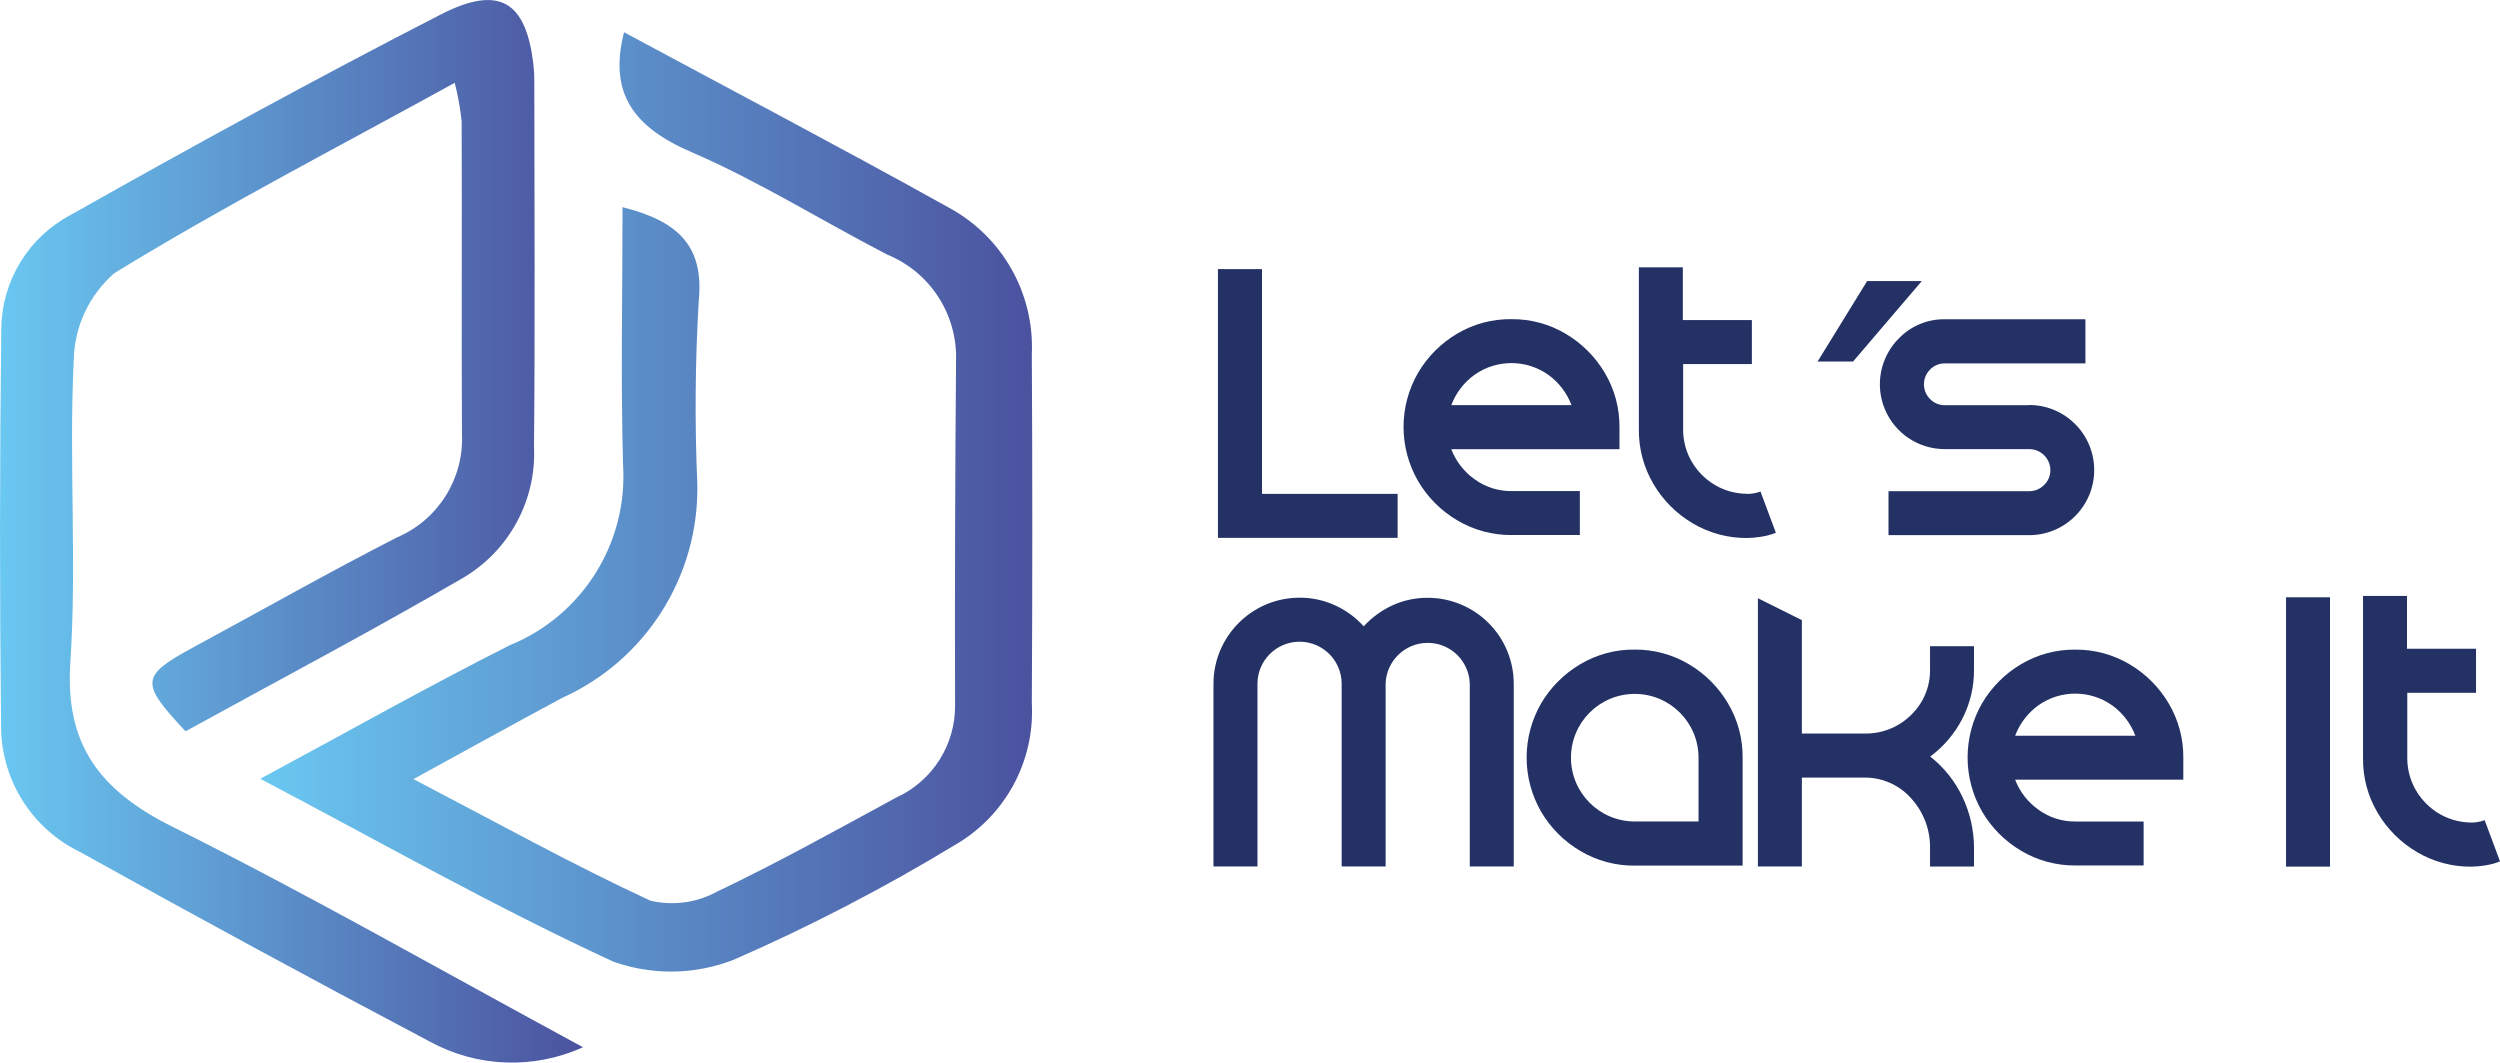
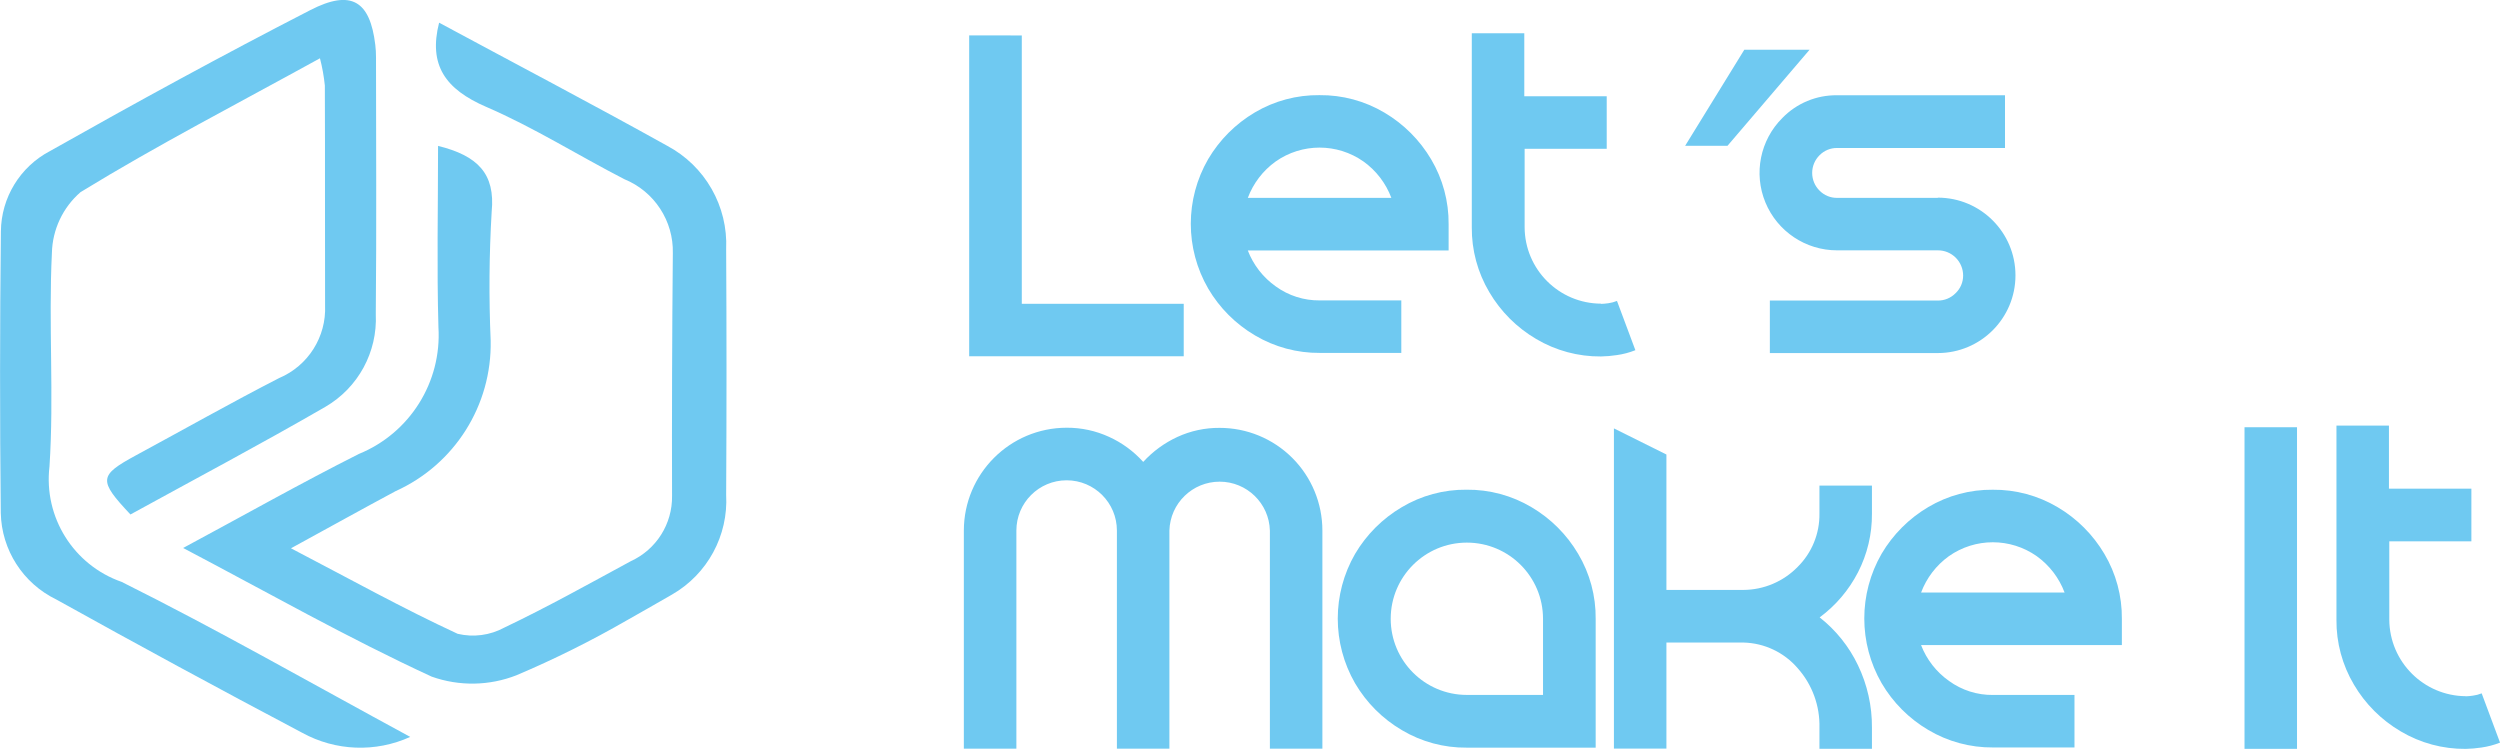
- <svg xmlns="http://www.w3.org/2000/svg" xmlns:xlink="http://www.w3.org/1999/xlink" width="80" height="34" viewBox="0 0 80 34">
-   <defs>
-     <linearGradient id="linear-gradient" y1="0.5" x2="1" y2="0.5" gradientUnits="objectBoundingBox">
-       <stop offset="0" stop-color="#6ac8f1" />
-       <stop offset="1" stop-color="#4b529f" />
-     </linearGradient>
-     <linearGradient id="linear-gradient-2" x1="0" y1="0.5" x2="1" y2="0.5" xlink:href="#linear-gradient" />
-   </defs>
-   <g id="Capa_2" data-name="Capa 2" transform="translate(-0.019 0.003)">
+ <svg xmlns="http://www.w3.org/2000/svg" width="67" height="20.07" viewBox="0 0 67 20.07">
+   <g id="Capa_2" data-name="Capa 2" transform="translate(-13.019 -7.66)">
    <g id="Capa_1" data-name="Capa 1" transform="translate(0.019 -0.003)">
-       <path id="Trazado_1138" data-name="Trazado 1138" d="M453.294,222.623a2.751,2.751,0,0,1,2.755,2.752v5.845h-1.407v-5.845a1.347,1.347,0,0,0-2.693,0v5.845h-1.407v-5.845a1.347,1.347,0,0,0-2.694,0v5.845H446.44v-5.845a2.759,2.759,0,0,1,2.756-2.756,2.687,2.687,0,0,1,1.14.247,2.775,2.775,0,0,1,.911.669,2.885,2.885,0,0,1,.916-.669,2.658,2.658,0,0,1,1.131-.243Z" transform="translate(-407.609 -203.493)" fill="#243165" />
-       <path id="Trazado_1139" data-name="Trazado 1139" d="M563.593,240.678a3.342,3.342,0,0,1,1.743.469,3.535,3.535,0,0,1,1.25,1.25,3.339,3.339,0,0,1,.469,1.743v3.451H563.6a3.341,3.341,0,0,1-1.738-.469,3.519,3.519,0,0,1-1.254-1.254,3.471,3.471,0,0,1,0-3.471,3.539,3.539,0,0,1,1.25-1.25A3.324,3.324,0,0,1,563.593,240.678Zm2.051,5.5v-2.042a2.041,2.041,0,1,0-2.043,2.042Z" transform="translate(-511.291 -219.891)" fill="#243165" />
-       <path id="Trazado_1140" data-name="Trazado 1140" d="M650.508,225.094v-.75h1.407v.75a3.372,3.372,0,0,1-.375,1.575,3.48,3.48,0,0,1-1.026,1.206,3.608,3.608,0,0,1,1.026,1.281,3.79,3.79,0,0,1,.375,1.677v.563h-1.407v-.563a2.311,2.311,0,0,0-.582-1.595,1.978,1.978,0,0,0-1.455-.689h-2.064v2.843H645V222.81l1.407.7v3.629h2.064a2.046,2.046,0,0,0,1.452-.616A1.97,1.97,0,0,0,650.508,225.094Z" transform="translate(-588.747 -203.666)" fill="#243165" />
-       <path id="Trazado_1141" data-name="Trazado 1141" d="M733.488,240.678a3.342,3.342,0,0,1,1.743.469,3.545,3.545,0,0,1,1.25,1.25,3.347,3.347,0,0,1,.469,1.743v.7h-5.382a2.1,2.1,0,0,0,.75.963,1.97,1.97,0,0,0,1.179.375h2.183v1.407H733.5a3.343,3.343,0,0,1-1.738-.469,3.519,3.519,0,0,1-1.25-1.253,3.471,3.471,0,0,1,0-3.471,3.54,3.54,0,0,1,1.25-1.25A3.324,3.324,0,0,1,733.488,240.678Zm-1.919,2.755h3.846a2.113,2.113,0,0,0-.744-.973,2.046,2.046,0,0,0-2.359,0A2.113,2.113,0,0,0,731.569,243.433Z" transform="translate(-667.084 -219.89)" fill="#243165" />
-       <path id="Trazado_1142" data-name="Trazado 1142" d="M840.117,222.47v8.619H838.71V222.47Z" transform="translate(-765.557 -203.357)" fill="#243165" />
-       <path id="Trazado_1143" data-name="Trazado 1143" d="M868.4,229.254a1.481,1.481,0,0,0,.2-.018.947.947,0,0,0,.234-.061l.492,1.32a2.167,2.167,0,0,1-.5.132,3.216,3.216,0,0,1-.422.036,3.347,3.347,0,0,1-1.739-.469,3.516,3.516,0,0,1-1.254-1.252,3.345,3.345,0,0,1-.469-1.738V222h1.407v1.689h2.209V225.1h-2.2v2.1a2.064,2.064,0,0,0,2.052,2.051Z" transform="translate(-789.325 -202.93)" fill="#243165" />
-       <path id="Trazado_1144" data-name="Trazado 1144" d="M447.8,100.24v7.191h4.34v1.407H446.39v-8.6Z" transform="translate(-407.416 -91.627)" fill="#243165" />
-       <path id="Trazado_1145" data-name="Trazado 1145" d="M518.406,118.248a3.339,3.339,0,0,1,1.743.469,3.553,3.553,0,0,1,1.25,1.25,3.349,3.349,0,0,1,.469,1.743v.7h-5.382a2.1,2.1,0,0,0,.75.964,1.97,1.97,0,0,0,1.179.375H520.6v1.407h-2.183a3.355,3.355,0,0,1-1.738-.469,3.519,3.519,0,0,1-1.254-1.255,3.461,3.461,0,0,1,0-3.471,3.543,3.543,0,0,1,1.25-1.25A3.324,3.324,0,0,1,518.406,118.248ZM516.487,121h3.846a2.11,2.11,0,0,0-.744-.972,2.046,2.046,0,0,0-2.359,0A2.11,2.11,0,0,0,516.487,121Z" transform="translate(-470.045 -108.035)" fill="#243165" />
-       <path id="Trazado_1146" data-name="Trazado 1146" d="M603.311,106.833a1.608,1.608,0,0,0,.2-.017.968.968,0,0,0,.234-.062l.493,1.32a2.122,2.122,0,0,1-.5.132,3.052,3.052,0,0,1-.422.036,3.349,3.349,0,0,1-1.738-.469,3.529,3.529,0,0,1-1.255-1.255,3.349,3.349,0,0,1-.469-1.738v-5.2h1.407v1.689h2.209v1.407h-2.2v2.1a2.056,2.056,0,0,0,2.051,2.051Z" transform="translate(-547.41 -91.026)" fill="#243165" />
-       <path id="Trazado_1147" data-name="Trazado 1147" d="M694.4,121.031a2.082,2.082,0,1,1,0,4.165h-4.5v-1.407h4.5a.657.657,0,0,0,.48-.2.647.647,0,0,0,.2-.469.675.675,0,0,0-.678-.677h-2.7a2.076,2.076,0,0,1-1.466-3.548,2.008,2.008,0,0,1,1.466-.608h4.5V119.7h-4.5a.65.65,0,0,0-.469.193.668.668,0,0,0,0,.951.65.65,0,0,0,.469.193h2.7Z" transform="translate(-629.468 -108.071)" fill="#243165" />
-       <path id="Trazado_1148" data-name="Trazado 1148" d="M668.035,103l-2.2,2.575H664.7L666.286,103Z" transform="translate(-606.538 -94.005)" fill="#243165" />
-       <path id="Trazado_1149" data-name="Trazado 1149" d="M100.422,11c-.491,1.927.281,3.026,2.145,3.83,2.172.938,4.177,2.2,6.28,3.286a3.545,3.545,0,0,1,2.2,3.372Q111,27,111.015,32.515a3.211,3.211,0,0,1-1.876,2.971c-1.9,1.032-3.8,2.089-5.753,3.021a3,3,0,0,1-2.121.282c-2.493-1.154-4.89-2.486-7.581-3.89,1.768-.966,3.257-1.794,4.76-2.6a7.343,7.343,0,0,0,4.323-6.849,57.292,57.292,0,0,1,.046-5.86c.17-1.731-.637-2.543-2.439-2.992,0,2.794-.06,5.519.017,8.241a5.837,5.837,0,0,1-3.623,5.775c-2.632,1.326-5.193,2.773-7.987,4.275,3.871,2.037,7.5,4.1,11.3,5.852a5.505,5.505,0,0,0,3.862-.066,59.885,59.885,0,0,0,7.069-3.669,4.923,4.923,0,0,0,2.459-4.536q.032-5.584,0-11.168a5.07,5.07,0,0,0-2.688-4.708C107.366,14.691,103.888,12.865,100.422,11Z" transform="translate(-80.453 -9.968)" fill="url(#linear-gradient)" />
-       <path id="Trazado_1150" data-name="Trazado 1150" d="M18.674,33.508c-4.529-2.45-8.757-4.873-13.122-7.048-2.382-1.181-3.45-2.673-3.283-5.244.213-3.226-.049-6.478.11-9.709a3.774,3.774,0,0,1,1.3-2.77C7.147,6.609,10.787,4.73,14.57,2.647a8.348,8.348,0,0,1,.222,1.24c.013,3.336-.008,6.664.01,10a3.425,3.425,0,0,1-2.082,3.308c-2.2,1.126-4.34,2.34-6.507,3.511-1.694.922-1.726,1.128-.256,2.692,2.94-1.616,5.937-3.2,8.864-4.9a4.619,4.619,0,0,0,2.286-4.214c.037-3.9.012-7.79.01-11.685a4.679,4.679,0,0,0-.032-.562C16.846.041,16-.5,14.124.46,10.129,2.512,6.192,4.666,2.291,6.868A4.169,4.169,0,0,0,.06,10.517q-.078,6.4-.006,12.807a4.476,4.476,0,0,0,2.523,3.935q5.554,3.089,11.183,6.062A5.484,5.484,0,0,0,18.674,33.508Z" transform="translate(-0.019 0.003)" fill="url(#linear-gradient-2)" />
+       <path id="Trazado_1138" data-name="Trazado 1138" d="M453.294,222.623a2.751,2.751,0,0,1,2.755,2.752v5.845h-1.407v-5.845a1.347,1.347,0,0,0-2.693,0v5.845h-1.407v-5.845a1.347,1.347,0,0,0-2.694,0v5.845H446.44v-5.845a2.759,2.759,0,0,1,2.756-2.756,2.687,2.687,0,0,1,1.14.247,2.775,2.775,0,0,1,.911.669,2.885,2.885,0,0,1,.916-.669,2.658,2.658,0,0,1,1.131-.243Z" transform="translate(-407.609 -203.493)" fill="#6fc9f1" />
+       <path id="Trazado_1139" data-name="Trazado 1139" d="M563.593,240.678a3.342,3.342,0,0,1,1.743.469,3.535,3.535,0,0,1,1.25,1.25,3.339,3.339,0,0,1,.469,1.743v3.451H563.6a3.341,3.341,0,0,1-1.738-.469,3.519,3.519,0,0,1-1.254-1.254,3.471,3.471,0,0,1,0-3.471,3.539,3.539,0,0,1,1.25-1.25A3.324,3.324,0,0,1,563.593,240.678Zm2.051,5.5v-2.042a2.041,2.041,0,1,0-2.043,2.042Z" transform="translate(-511.291 -219.891)" fill="#6fc9f1" />
+       <path id="Trazado_1140" data-name="Trazado 1140" d="M650.508,225.094v-.75h1.407v.75a3.372,3.372,0,0,1-.375,1.575,3.48,3.48,0,0,1-1.026,1.206,3.608,3.608,0,0,1,1.026,1.281,3.79,3.79,0,0,1,.375,1.677v.563h-1.407v-.563a2.311,2.311,0,0,0-.582-1.595,1.978,1.978,0,0,0-1.455-.689h-2.064v2.843H645V222.81l1.407.7v3.629h2.064a2.046,2.046,0,0,0,1.452-.616A1.97,1.97,0,0,0,650.508,225.094Z" transform="translate(-588.747 -203.666)" fill="#6fc9f1" />
+       <path id="Trazado_1141" data-name="Trazado 1141" d="M733.488,240.678a3.342,3.342,0,0,1,1.743.469,3.545,3.545,0,0,1,1.25,1.25,3.347,3.347,0,0,1,.469,1.743v.7h-5.382a2.1,2.1,0,0,0,.75.963,1.97,1.97,0,0,0,1.179.375h2.183v1.407H733.5a3.343,3.343,0,0,1-1.738-.469,3.519,3.519,0,0,1-1.25-1.253,3.471,3.471,0,0,1,0-3.471,3.54,3.54,0,0,1,1.25-1.25A3.324,3.324,0,0,1,733.488,240.678Zm-1.919,2.755h3.846a2.113,2.113,0,0,0-.744-.973,2.046,2.046,0,0,0-2.359,0A2.113,2.113,0,0,0,731.569,243.433Z" transform="translate(-667.084 -219.89)" fill="#6fc9f1" />
+       <path id="Trazado_1142" data-name="Trazado 1142" d="M840.117,222.47v8.619H838.71V222.47Z" transform="translate(-765.557 -203.357)" fill="#6fc9f1" />
+       <path id="Trazado_1143" data-name="Trazado 1143" d="M868.4,229.254a1.481,1.481,0,0,0,.2-.018.947.947,0,0,0,.234-.061l.492,1.32a2.167,2.167,0,0,1-.5.132,3.216,3.216,0,0,1-.422.036,3.347,3.347,0,0,1-1.739-.469,3.516,3.516,0,0,1-1.254-1.252,3.345,3.345,0,0,1-.469-1.738V222h1.407v1.689h2.209V225.1h-2.2v2.1a2.064,2.064,0,0,0,2.052,2.051Z" transform="translate(-789.325 -202.93)" fill="#6fc9f1" />
+       <path id="Trazado_1144" data-name="Trazado 1144" d="M447.8,100.24v7.191h4.34v1.407H446.39v-8.6Z" transform="translate(-407.416 -91.627)" fill="#6fc9f1" />
+       <path id="Trazado_1145" data-name="Trazado 1145" d="M518.406,118.248a3.339,3.339,0,0,1,1.743.469,3.553,3.553,0,0,1,1.25,1.25,3.349,3.349,0,0,1,.469,1.743v.7h-5.382a2.1,2.1,0,0,0,.75.964,1.97,1.97,0,0,0,1.179.375H520.6v1.407h-2.183a3.355,3.355,0,0,1-1.738-.469,3.519,3.519,0,0,1-1.254-1.255,3.461,3.461,0,0,1,0-3.471,3.543,3.543,0,0,1,1.25-1.25A3.324,3.324,0,0,1,518.406,118.248ZM516.487,121h3.846a2.11,2.11,0,0,0-.744-.972,2.046,2.046,0,0,0-2.359,0A2.11,2.11,0,0,0,516.487,121Z" transform="translate(-470.045 -108.035)" fill="#6fc9f1" />
+       <path id="Trazado_1146" data-name="Trazado 1146" d="M603.311,106.833a1.608,1.608,0,0,0,.2-.017.968.968,0,0,0,.234-.062l.493,1.32a2.122,2.122,0,0,1-.5.132,3.052,3.052,0,0,1-.422.036,3.349,3.349,0,0,1-1.738-.469,3.529,3.529,0,0,1-1.255-1.255,3.349,3.349,0,0,1-.469-1.738v-5.2h1.407v1.689h2.209v1.407h-2.2v2.1a2.056,2.056,0,0,0,2.051,2.051Z" transform="translate(-547.41 -91.026)" fill="#6fc9f1" />
+       <path id="Trazado_1147" data-name="Trazado 1147" d="M694.4,121.031a2.082,2.082,0,1,1,0,4.165h-4.5v-1.407h4.5a.657.657,0,0,0,.48-.2.647.647,0,0,0,.2-.469.675.675,0,0,0-.678-.677h-2.7a2.076,2.076,0,0,1-1.466-3.548,2.008,2.008,0,0,1,1.466-.608h4.5V119.7h-4.5a.65.65,0,0,0-.469.193.668.668,0,0,0,0,.951.65.65,0,0,0,.469.193h2.7Z" transform="translate(-629.468 -108.071)" fill="#6fc9f1" />
+       <path id="Trazado_1148" data-name="Trazado 1148" d="M668.035,103l-2.2,2.575H664.7L666.286,103Z" transform="translate(-606.538 -94.005)" fill="#6fc9f1" />
+       <g id="Grupo_1180" data-name="Grupo 1180" transform="translate(13 7.663)">
+         <path id="Trazado_1149" data-name="Trazado 1149" d="M95.641,11c-.289,1.136.166,1.783,1.264,2.257,1.28.553,2.462,1.3,3.7,1.937a2.089,2.089,0,0,1,1.3,1.987q-.03,3.249-.021,6.5a1.892,1.892,0,0,1-1.106,1.751c-1.122.608-2.237,1.231-3.39,1.78a1.765,1.765,0,0,1-1.25.166c-1.469-.68-2.882-1.465-4.467-2.292,1.042-.569,1.919-1.057,2.805-1.532a4.327,4.327,0,0,0,2.547-4.036,33.762,33.762,0,0,1,.027-3.453c.1-1.02-.375-1.5-1.437-1.763,0,1.646-.035,3.252.01,4.857a3.44,3.44,0,0,1-2.135,3.4c-1.551.781-3.06,1.634-4.707,2.519,2.281,1.2,4.423,2.416,6.662,3.448a3.244,3.244,0,0,0,2.276-.039,27.1,27.1,0,0,0,2.953-1.47c.3-.167.757-.431,1.213-.692a2.9,2.9,0,0,0,1.449-2.673q.019-3.29,0-6.581a2.987,2.987,0,0,0-1.584-2.774C99.733,13.175,97.683,12.1,95.641,11Z" transform="translate(-83.873 -10.392)" fill="#6fc9f1" />
+         <path id="Trazado_1150" data-name="Trazado 1150" d="M11.013,19.746C8.344,18.3,5.852,16.874,3.28,15.592A2.914,2.914,0,0,1,1.345,12.5c.125-1.9-.029-3.817.065-5.722a2.224,2.224,0,0,1,.768-1.632C4.22,3.894,6.365,2.786,8.594,1.559a4.919,4.919,0,0,1,.131.731c.008,1.966,0,3.927.006,5.89A2.018,2.018,0,0,1,7.5,10.129c-1.294.664-2.557,1.379-3.834,2.069-1,.543-1.017.665-.151,1.587,1.733-.952,3.5-1.888,5.224-2.885A2.722,2.722,0,0,0,10.09,8.417c.022-2.3.007-4.591.006-6.886a2.758,2.758,0,0,0-.019-.331C9.936.023,9.436-.3,8.331.27,5.977,1.479,3.657,2.748,1.358,4.046A2.457,2.457,0,0,0,.043,6.2Q0,9.97.04,13.744a2.638,2.638,0,0,0,1.487,2.319q3.273,1.82,6.59,3.572A3.232,3.232,0,0,0,11.013,19.746Z" transform="translate(-0.019 0.003)" fill="#6fc9f1" />
+       </g>
    </g>
  </g>
</svg>
